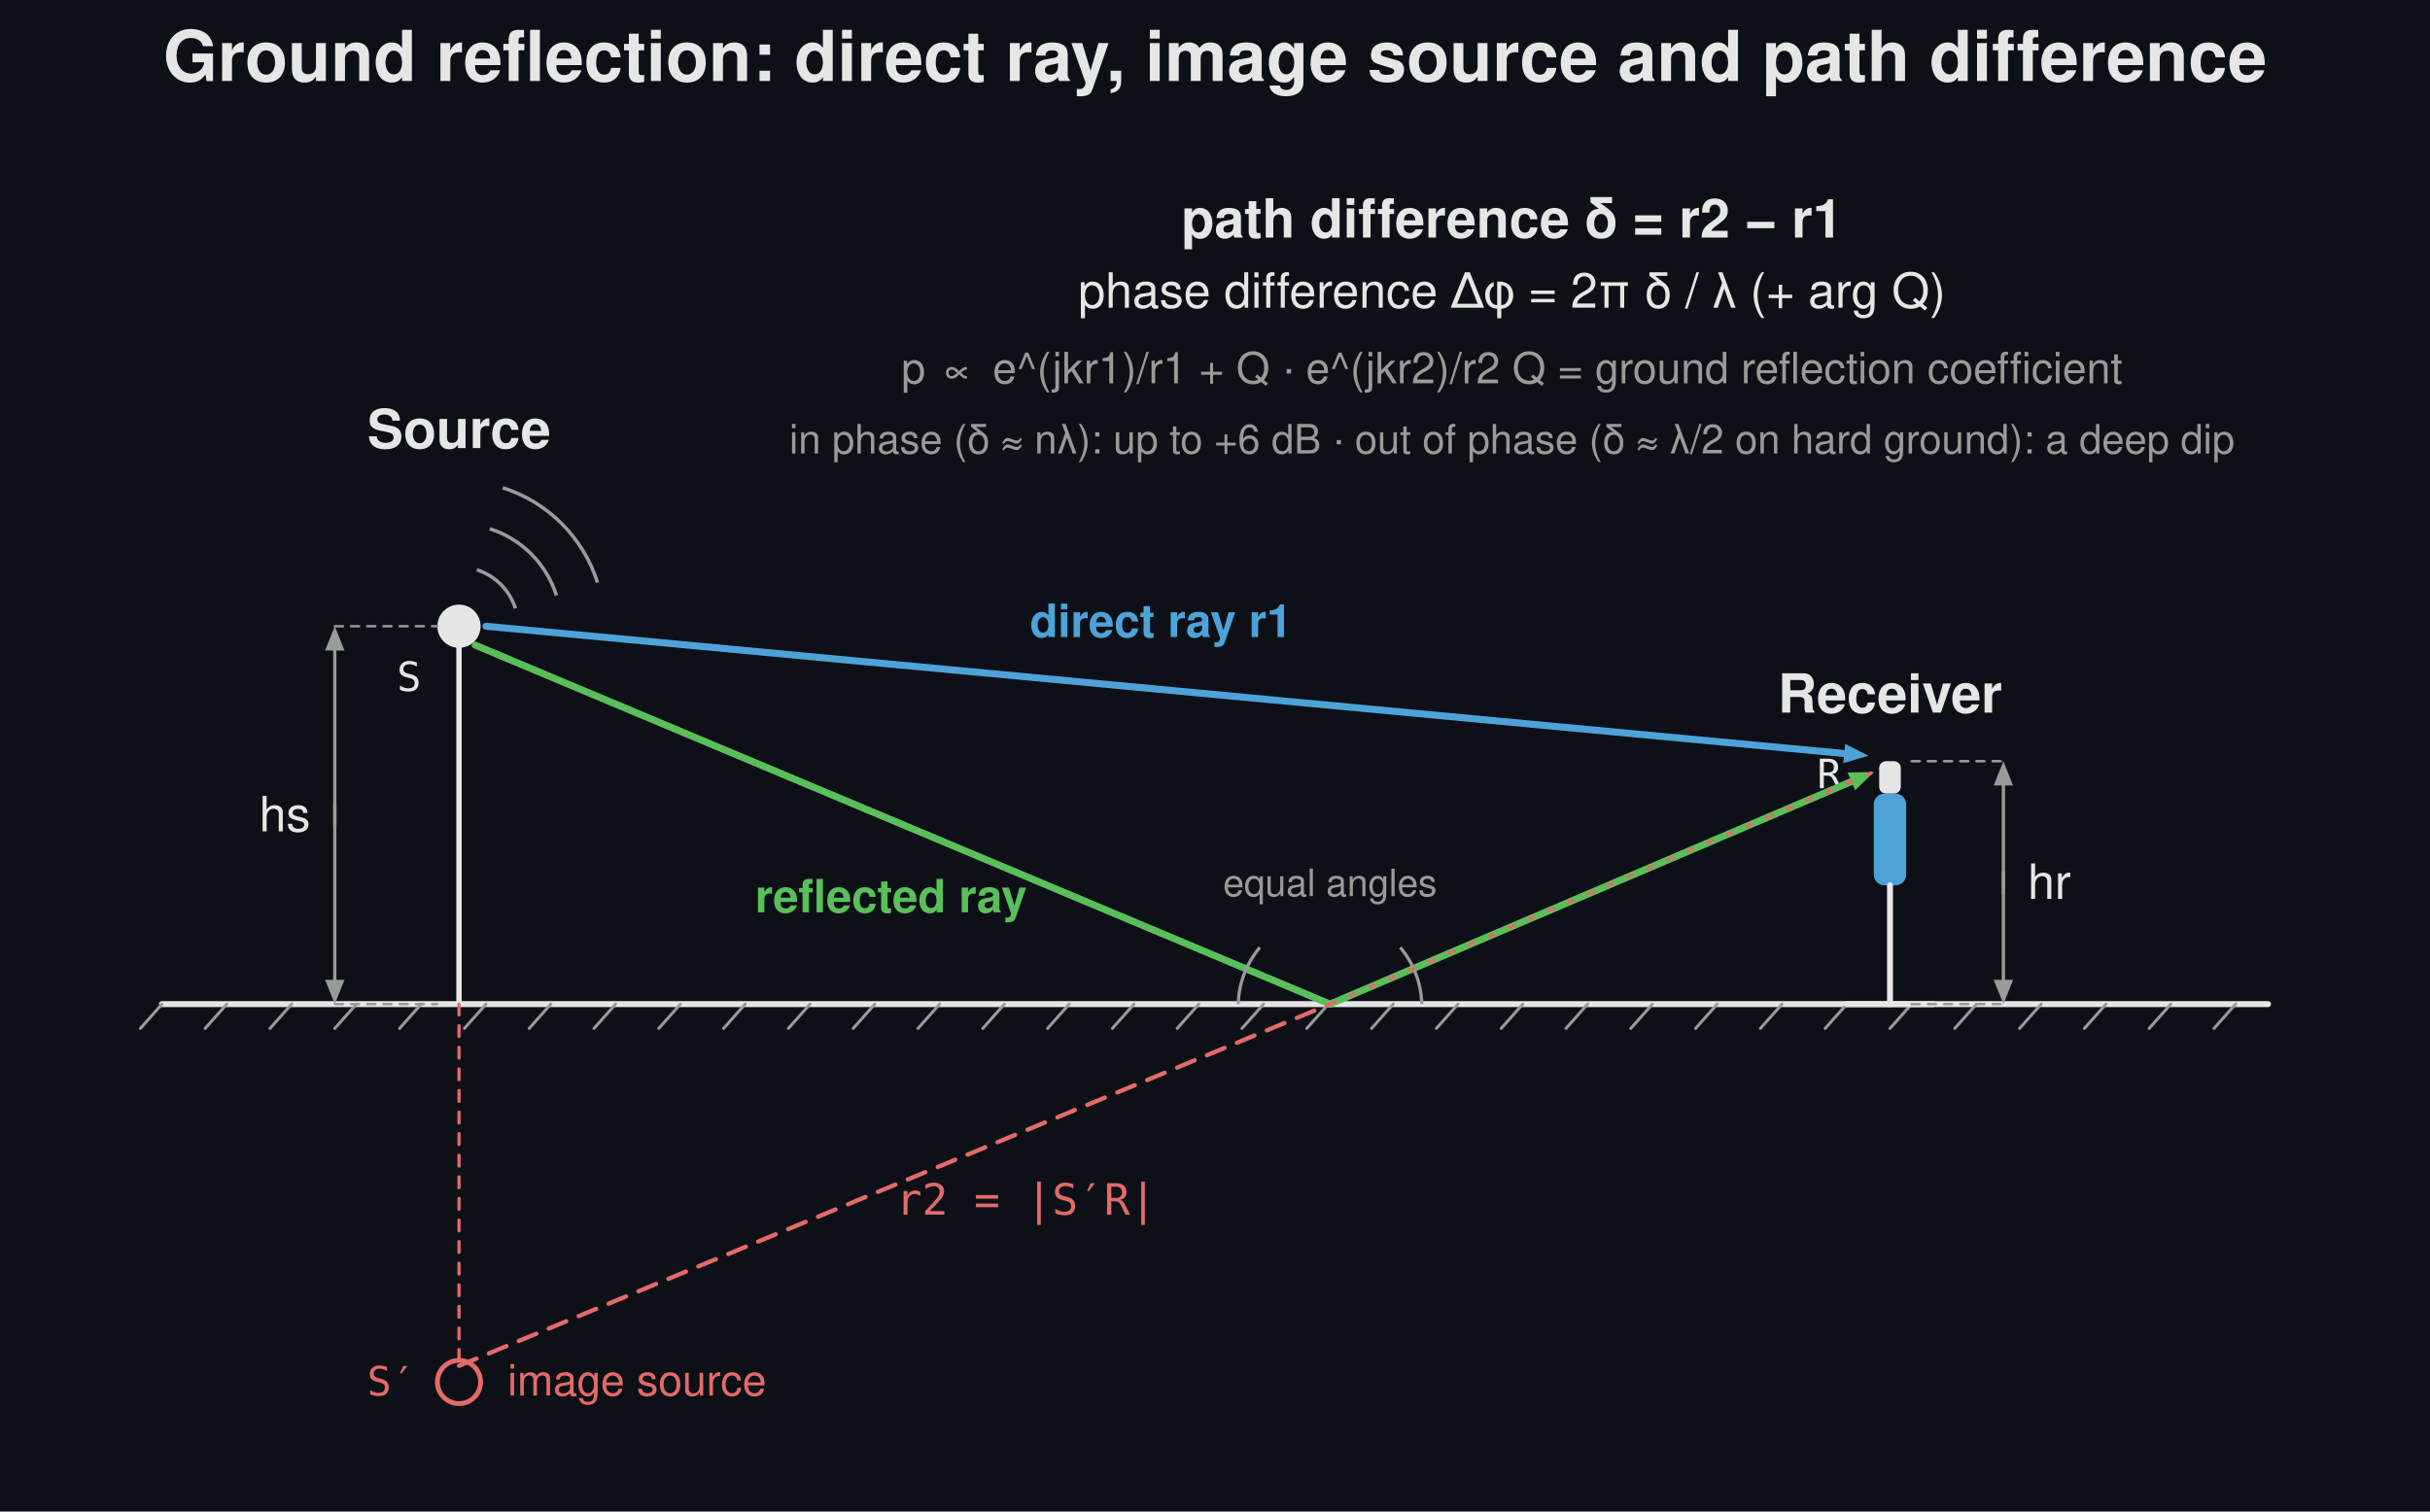
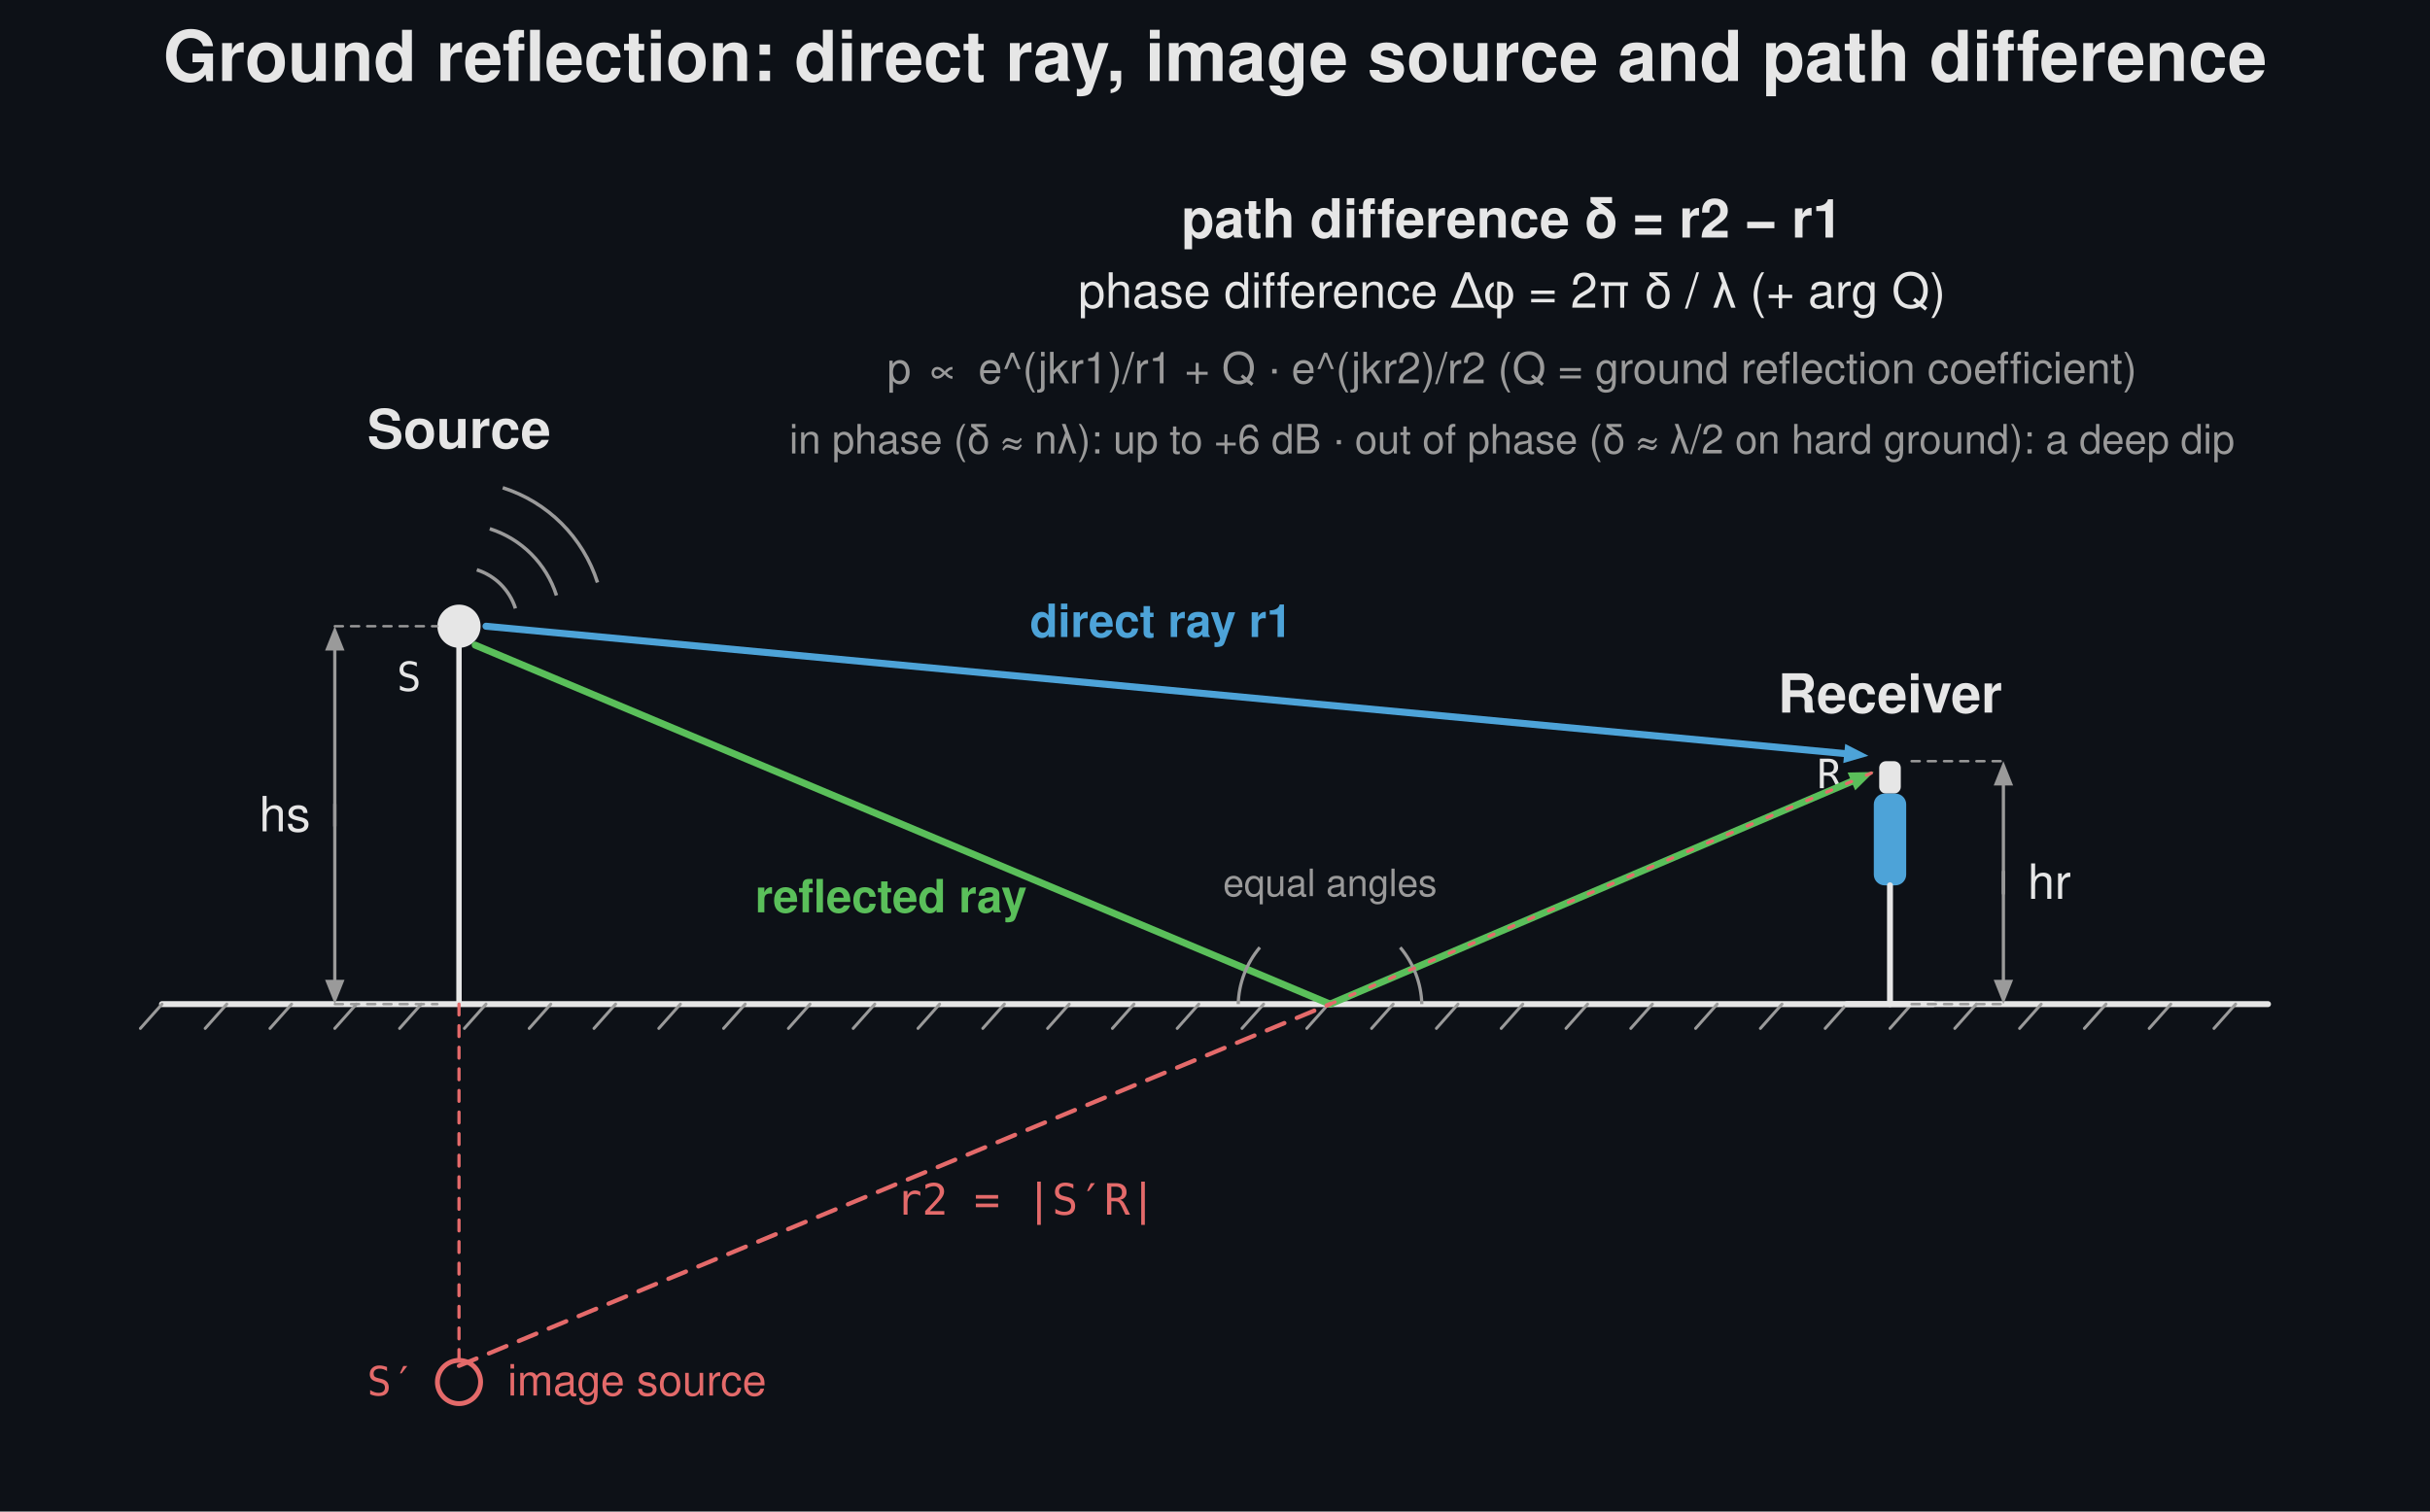
<svg xmlns="http://www.w3.org/2000/svg" width="900" height="560" viewBox="0 0 900 560">
  <rect width="900" height="560" fill="#0d1117" />
  <text x="450.0" y="30" font-family="Segoe UI, Helvetica, Arial, sans-serif" font-size="26" font-weight="600" fill="#e6e6e6" text-anchor="middle">Ground reflection: direct ray, image source and path difference</text>
  <line x1="60.0" y1="372.0" x2="840.0" y2="372.0" stroke="#e6e6e6" stroke-width="2.2" stroke-linecap="round" />
  <line x1="60.0" y1="372.0" x2="52.0" y2="381.0" stroke="#9a9a9a" stroke-width="1.1" stroke-linecap="round" />
  <line x1="84.0" y1="372.0" x2="76.0" y2="381.0" stroke="#9a9a9a" stroke-width="1.1" stroke-linecap="round" />
  <line x1="108.0" y1="372.0" x2="100.0" y2="381.0" stroke="#9a9a9a" stroke-width="1.1" stroke-linecap="round" />
  <line x1="132.0" y1="372.0" x2="124.0" y2="381.0" stroke="#9a9a9a" stroke-width="1.1" stroke-linecap="round" />
  <line x1="156.0" y1="372.0" x2="148.0" y2="381.0" stroke="#9a9a9a" stroke-width="1.1" stroke-linecap="round" />
  <line x1="180.0" y1="372.0" x2="172.0" y2="381.0" stroke="#9a9a9a" stroke-width="1.1" stroke-linecap="round" />
  <line x1="204.0" y1="372.0" x2="196.0" y2="381.0" stroke="#9a9a9a" stroke-width="1.1" stroke-linecap="round" />
  <line x1="228.0" y1="372.0" x2="220.0" y2="381.0" stroke="#9a9a9a" stroke-width="1.1" stroke-linecap="round" />
  <line x1="252.0" y1="372.0" x2="244.0" y2="381.0" stroke="#9a9a9a" stroke-width="1.1" stroke-linecap="round" />
  <line x1="276.0" y1="372.0" x2="268.0" y2="381.0" stroke="#9a9a9a" stroke-width="1.1" stroke-linecap="round" />
  <line x1="300.0" y1="372.0" x2="292.0" y2="381.0" stroke="#9a9a9a" stroke-width="1.1" stroke-linecap="round" />
  <line x1="324.0" y1="372.0" x2="316.0" y2="381.0" stroke="#9a9a9a" stroke-width="1.1" stroke-linecap="round" />
  <line x1="348.0" y1="372.0" x2="340.0" y2="381.0" stroke="#9a9a9a" stroke-width="1.1" stroke-linecap="round" />
  <line x1="372.0" y1="372.0" x2="364.0" y2="381.0" stroke="#9a9a9a" stroke-width="1.1" stroke-linecap="round" />
  <line x1="396.0" y1="372.0" x2="388.0" y2="381.0" stroke="#9a9a9a" stroke-width="1.1" stroke-linecap="round" />
  <line x1="420.0" y1="372.0" x2="412.0" y2="381.0" stroke="#9a9a9a" stroke-width="1.1" stroke-linecap="round" />
  <line x1="444.0" y1="372.0" x2="436.0" y2="381.0" stroke="#9a9a9a" stroke-width="1.1" stroke-linecap="round" />
  <line x1="468.0" y1="372.0" x2="460.0" y2="381.0" stroke="#9a9a9a" stroke-width="1.1" stroke-linecap="round" />
  <line x1="492.0" y1="372.0" x2="484.0" y2="381.0" stroke="#9a9a9a" stroke-width="1.1" stroke-linecap="round" />
  <line x1="516.0" y1="372.0" x2="508.0" y2="381.0" stroke="#9a9a9a" stroke-width="1.1" stroke-linecap="round" />
  <line x1="540.0" y1="372.0" x2="532.0" y2="381.0" stroke="#9a9a9a" stroke-width="1.1" stroke-linecap="round" />
  <line x1="564.0" y1="372.0" x2="556.0" y2="381.0" stroke="#9a9a9a" stroke-width="1.1" stroke-linecap="round" />
  <line x1="588.0" y1="372.0" x2="580.0" y2="381.0" stroke="#9a9a9a" stroke-width="1.1" stroke-linecap="round" />
  <line x1="612.0" y1="372.0" x2="604.0" y2="381.0" stroke="#9a9a9a" stroke-width="1.1" stroke-linecap="round" />
  <line x1="636.0" y1="372.0" x2="628.0" y2="381.0" stroke="#9a9a9a" stroke-width="1.1" stroke-linecap="round" />
  <line x1="660.0" y1="372.0" x2="652.0" y2="381.0" stroke="#9a9a9a" stroke-width="1.1" stroke-linecap="round" />
  <line x1="684.0" y1="372.0" x2="676.0" y2="381.0" stroke="#9a9a9a" stroke-width="1.1" stroke-linecap="round" />
  <line x1="708.0" y1="372.0" x2="700.0" y2="381.0" stroke="#9a9a9a" stroke-width="1.1" stroke-linecap="round" />
  <line x1="732.0" y1="372.0" x2="724.0" y2="381.0" stroke="#9a9a9a" stroke-width="1.1" stroke-linecap="round" />
  <line x1="756.0" y1="372.0" x2="748.0" y2="381.0" stroke="#9a9a9a" stroke-width="1.1" stroke-linecap="round" />
  <line x1="780.0" y1="372.0" x2="772.0" y2="381.0" stroke="#9a9a9a" stroke-width="1.1" stroke-linecap="round" />
  <line x1="804.0" y1="372.0" x2="796.0" y2="381.0" stroke="#9a9a9a" stroke-width="1.1" stroke-linecap="round" />
  <line x1="828.0" y1="372.0" x2="820.0" y2="381.0" stroke="#9a9a9a" stroke-width="1.1" stroke-linecap="round" />
  <path d="M 176.6 211.1 A 22 22 0 0 1 190.9 225.4" fill="none" stroke="#9a9a9a" stroke-width="1.3" stroke-linejoin="round" />
  <path d="M 181.4 195.9 A 38 38 0 0 1 206.1 220.6" fill="none" stroke="#9a9a9a" stroke-width="1.3" stroke-linejoin="round" />
  <path d="M 186.2 180.7 A 54 54 0 0 1 221.3 215.8" fill="none" stroke="#9a9a9a" stroke-width="1.3" stroke-linejoin="round" />
  <circle cx="170.0" cy="232.0" r="8.0" fill="#e6e6e6" stroke="none" stroke-width="1.5" />
  <text x="170.0" y="166.0" font-family="Segoe UI, Helvetica, Arial, sans-serif" font-size="20" fill="#e6e6e6" text-anchor="middle" font-weight="600">Source</text>
  <text x="156.0" y="256.0" font-family="Consolas, Menlo, monospace" font-size="15" fill="#e6e6e6" text-anchor="end">S</text>
  <line x1="170.0" y1="240.0" x2="170.0" y2="372.0" stroke="#e6e6e6" stroke-width="2.0" stroke-linecap="round" />
  <rect x="696.0" y="282.0" width="8.0" height="12.0" rx="2.5" fill="#e6e6e6" stroke="none" stroke-width="1.5" />
  <rect x="694.0" y="294.0" width="12.0" height="34.0" rx="4.0" fill="#4da3d8" stroke="none" stroke-width="1.5" />
  <line x1="700.0" y1="328.0" x2="700.0" y2="372.0" stroke="#e6e6e6" stroke-width="2.2" stroke-linecap="round" />
  <line x1="684.0" y1="372.0" x2="716.0" y2="372.0" stroke="#e6e6e6" stroke-width="2.2" stroke-linecap="round" />
  <text x="700.0" y="264.0" font-family="Segoe UI, Helvetica, Arial, sans-serif" font-size="20" fill="#e6e6e6" text-anchor="middle" font-weight="600">Receiver</text>
  <text x="682.0" y="292.0" font-family="Consolas, Menlo, monospace" font-size="15" fill="#e6e6e6" text-anchor="end">R</text>
  <line x1="180.0" y1="232.0" x2="683.039" y2="279.16" stroke="#4da3d8" stroke-width="2.6" stroke-linecap="round" />
  <path d="M 692.0 280.0 L 682.7 282.7 L 683.4 275.6 Z" fill="#4da3d8" stroke="none" stroke-width="1.5" stroke-linejoin="round" />
  <text x="430.0" y="236.0" font-family="Segoe UI, Helvetica, Arial, sans-serif" font-size="17" fill="#4da3d8" text-anchor="middle" font-weight="600">direct ray  r1</text>
  <line x1="176.0" y1="239.0" x2="492.609" y2="372.0" stroke="#5abf5a" stroke-width="2.6" stroke-linecap="round" />
  <line x1="492.609" y1="372.0" x2="685.723" y2="289.534" stroke="#5abf5a" stroke-width="2.6" stroke-linecap="round" />
  <path d="M 694.0 286.0 L 687.1 292.8 L 684.3 286.2 Z" fill="#5abf5a" stroke="none" stroke-width="1.5" stroke-linejoin="round" />
  <text x="330.0" y="338.0" font-family="Segoe UI, Helvetica, Arial, sans-serif" font-size="17" fill="#5abf5a" text-anchor="middle" font-weight="600">reflected ray</text>
  <path d="M 458.6 372.0 A 34 34 0 0 1 466.6 351.0" fill="none" stroke="#9a9a9a" stroke-width="1.2" stroke-linejoin="round" />
  <path d="M 526.6 372.0 A 34 34 0 0 0 518.6 351.0" fill="none" stroke="#9a9a9a" stroke-width="1.2" stroke-linejoin="round" />
  <text x="492.609" y="332.0" font-family="Segoe UI, Helvetica, Arial, sans-serif" font-size="14" fill="#9a9a9a" text-anchor="middle">equal angles</text>
  <circle cx="170.0" cy="512.0" r="8.0" fill="none" stroke="#e46a6a" stroke-width="1.8" />
  <line x1="170.0" y1="372.0" x2="170.0" y2="504.0" stroke="#e46a6a" stroke-width="1.2" stroke-dasharray="4,4" stroke-linecap="round" />
  <text x="188.0" y="517.0" font-family="Segoe UI, Helvetica, Arial, sans-serif" font-size="16" fill="#e46a6a" text-anchor="start">image source</text>
  <text x="154.0" y="517.0" font-family="Consolas, Menlo, monospace" font-size="15" fill="#e46a6a" text-anchor="end">S′</text>
  <line x1="170.0" y1="506.0" x2="492.609" y2="372.0" stroke="#e46a6a" stroke-width="1.6" stroke-dasharray="7,5" stroke-linecap="round" />
  <line x1="492.609" y1="372.0" x2="694.0" y2="286.0" stroke="#e46a6a" stroke-width="1.2" stroke-dasharray="2,6" stroke-linecap="round" />
  <text x="380.0" y="450.0" font-family="Consolas, Menlo, monospace" font-size="16" fill="#e46a6a" text-anchor="middle">r2 = |S′R|</text>
  <line x1="124.0" y1="298.0" x2="124.0" y2="363.0" stroke="#9a9a9a" stroke-width="1.2" stroke-linecap="round" />
  <path d="M 124.0 372.0 L 120.4 363.0 L 127.6 363.0 Z" fill="#9a9a9a" stroke="none" stroke-width="1.5" stroke-linejoin="round" />
  <line x1="124.0" y1="306.0" x2="124.0" y2="241.0" stroke="#9a9a9a" stroke-width="1.2" stroke-linecap="round" />
  <path d="M 124.0 232.0 L 127.6 241.0 L 120.4 241.0 Z" fill="#9a9a9a" stroke="none" stroke-width="1.5" stroke-linejoin="round" />
  <text x="115.0" y="308.0" font-family="Segoe UI, Helvetica, Arial, sans-serif" font-size="18" fill="#e6e6e6" text-anchor="end">hs</text>
  <line x1="124.0" y1="372.0" x2="162.0" y2="372.0" stroke="#9a9a9a" stroke-width="0.9" stroke-dasharray="3,3" stroke-linecap="round" />
  <line x1="124.0" y1="232.0" x2="162.0" y2="232.0" stroke="#9a9a9a" stroke-width="0.9" stroke-dasharray="3,3" stroke-linecap="round" />
  <line x1="742.0" y1="323.0" x2="742.0" y2="363.0" stroke="#9a9a9a" stroke-width="1.2" stroke-linecap="round" />
  <path d="M 742.0 372.0 L 738.4 363.0 L 745.6 363.0 Z" fill="#9a9a9a" stroke="none" stroke-width="1.5" stroke-linejoin="round" />
  <line x1="742.0" y1="331.0" x2="742.0" y2="291.0" stroke="#9a9a9a" stroke-width="1.2" stroke-linecap="round" />
  <path d="M 742.0 282.0 L 745.6 291.0 L 738.4 291.0 Z" fill="#9a9a9a" stroke="none" stroke-width="1.5" stroke-linejoin="round" />
  <text x="751.0" y="333.0" font-family="Segoe UI, Helvetica, Arial, sans-serif" font-size="18" fill="#e6e6e6" text-anchor="start">hr</text>
  <line x1="708.0" y1="372.0" x2="742.0" y2="372.0" stroke="#9a9a9a" stroke-width="0.9" stroke-dasharray="3,3" stroke-linecap="round" />
  <line x1="708.0" y1="282.0" x2="742.0" y2="282.0" stroke="#9a9a9a" stroke-width="0.9" stroke-dasharray="3,3" stroke-linecap="round" />
  <text x="560.0" y="88.0" font-family="Segoe UI, Helvetica, Arial, sans-serif" font-size="20" fill="#e6e6e6" text-anchor="middle" font-weight="600">path difference  δ = r2 − r1</text>
  <text x="560.0" y="114.0" font-family="Segoe UI, Helvetica, Arial, sans-serif" font-size="18" fill="#e6e6e6" text-anchor="middle">phase difference  Δφ = 2π δ / λ  (+ arg Q)</text>
-   <text x="560.0" y="142.0" font-family="Segoe UI, Helvetica, Arial, sans-serif" font-size="16" fill="#9a9a9a" text-anchor="middle">p ∝ e^(jkr1)/r1 + Q · e^(jkr2)/r2      Q = ground reflection coefficient</text>
+   <text x="560.0" y="142.0" font-family="Segoe UI, Helvetica, Arial, sans-serif" font-size="16" fill="#9a9a9a" text-anchor="middle">p ∝ e^(jkr1)/r1 + Q · e^(jkr2)/r2   (Q = ground reflection coefficient)</text>
  <text x="560.0" y="168.0" font-family="Segoe UI, Helvetica, Arial, sans-serif" font-size="15" fill="#9a9a9a" text-anchor="middle">in phase (δ ≈ nλ): up to +6 dB    ·    out of phase (δ ≈ λ/2 on hard ground): a deep dip</text>
</svg>
